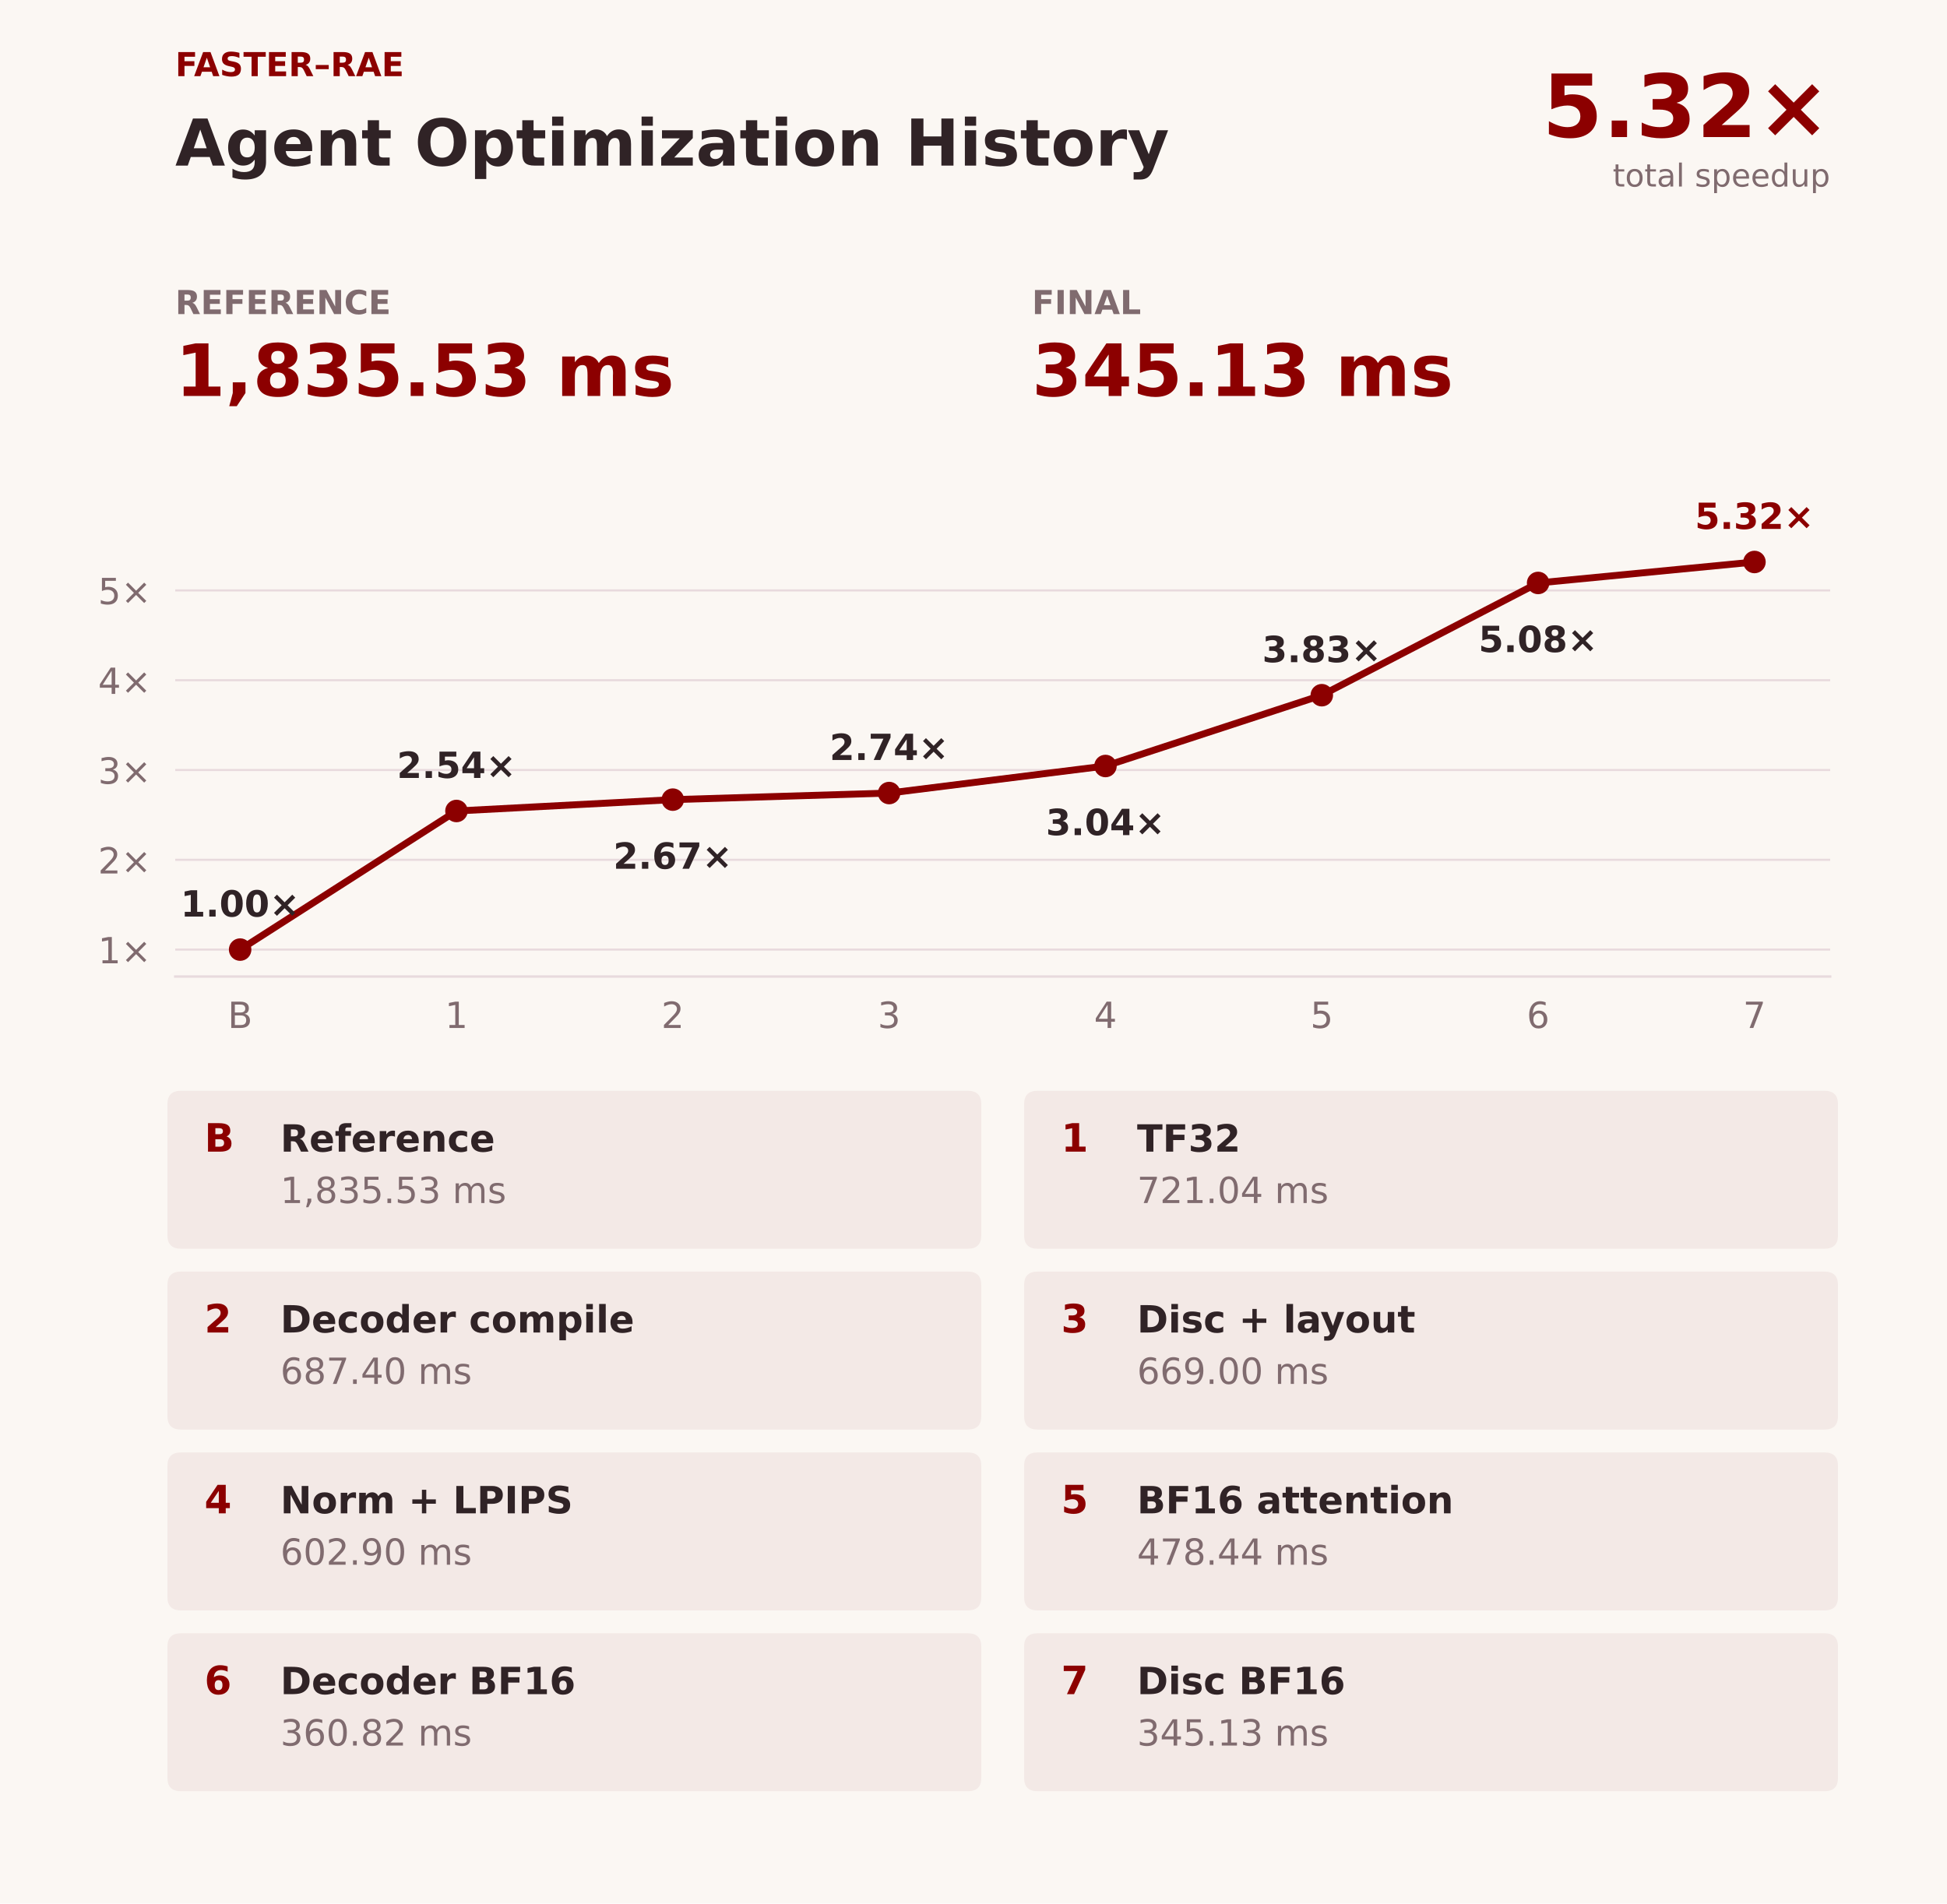
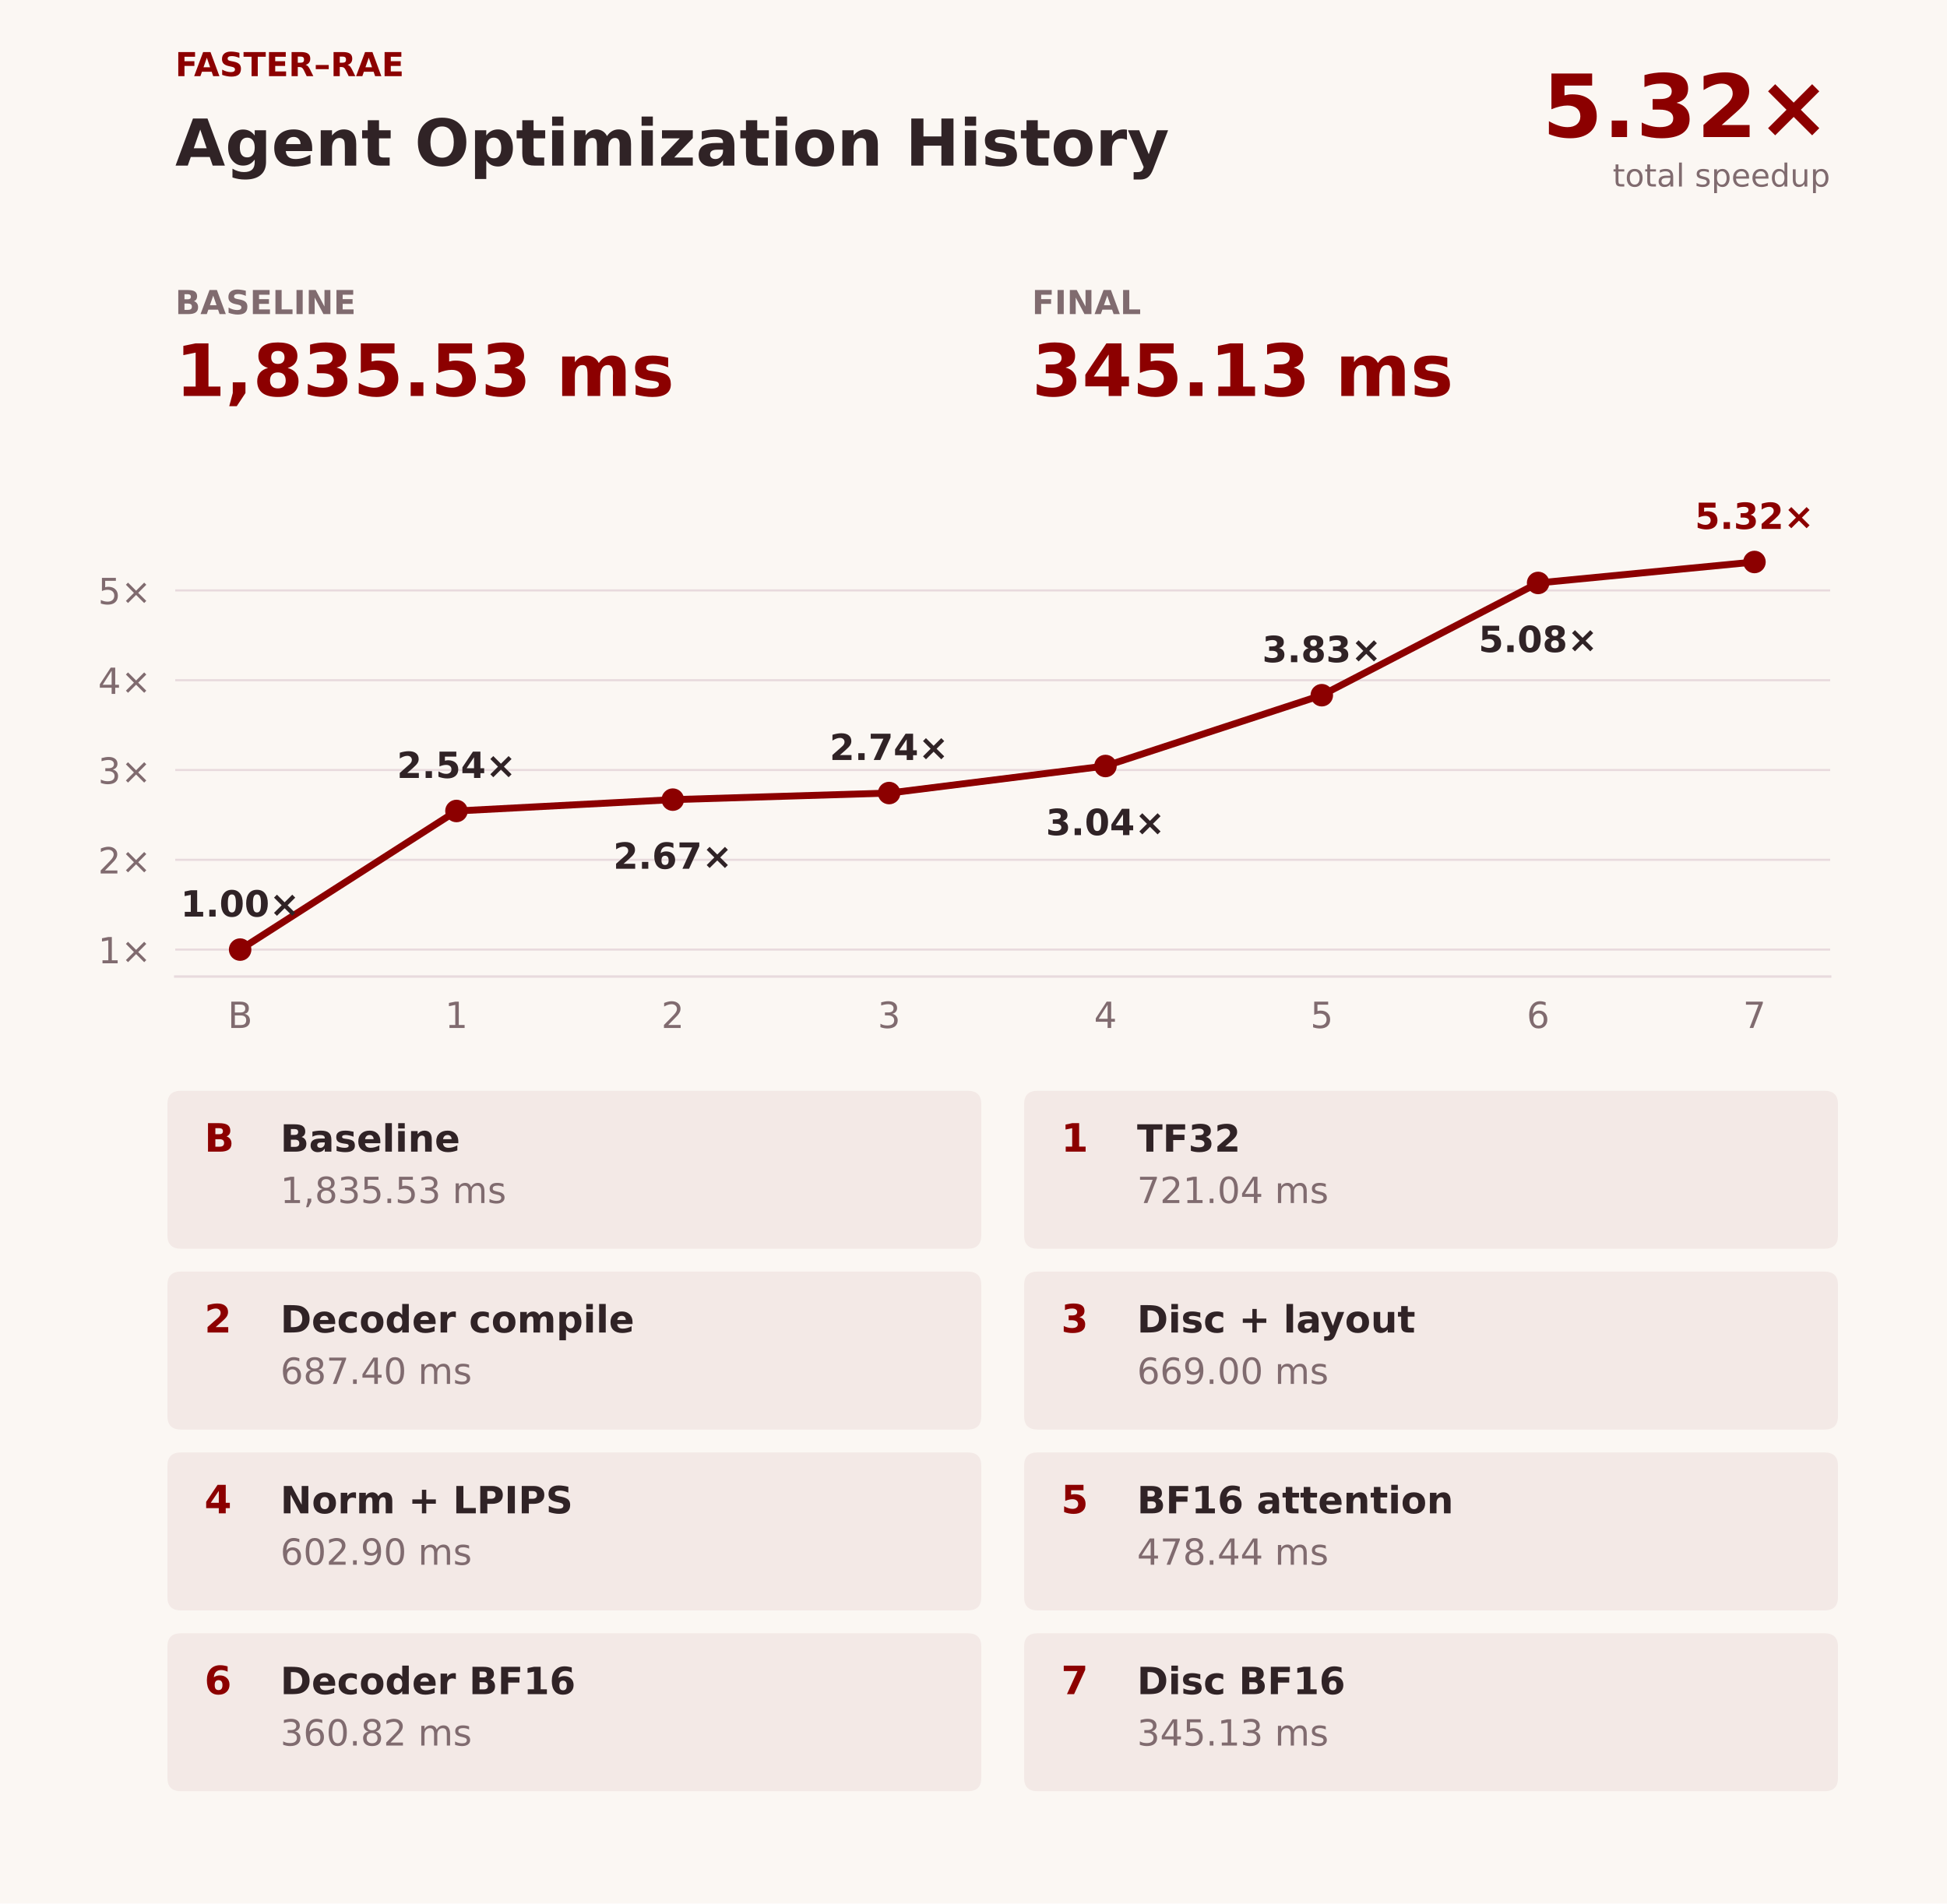
<svg xmlns="http://www.w3.org/2000/svg" xmlns:xlink="http://www.w3.org/1999/xlink" width="648pt" height="633.6pt" viewBox="0 0 648 633.6" version="1.1">
  <defs>
    <style type="text/css">*{stroke-linejoin: round; stroke-linecap: butt}</style>
  </defs>
  <g id="figure_1">
    <g id="patch_1">
      <path d="M 0 633.6 L 648 633.6 L 648 0 L 0 0 z " style="fill: #fbf7f3" />
    </g>
    <g id="axes_1">
      <g id="patch_2">
        <path d="M 58.32 325.037 L 609.12 325.037 L 609.12 166.637 L 58.32 166.637 z " style="fill: #fbf7f3" />
      </g>
      <g id="matplotlib.axis_1">
        <g id="xtick_1">
          <g id="line2d_1" />
          <g id="text_1">
            <text style="fill: #806b6f; font: 12px 'DejaVu Sans'; text-anchor: middle" x="79.92" y="342.155" transform="rotate(-0 79.92 342.1549)">B</text>
          </g>
        </g>
        <g id="xtick_2">
          <g id="line2d_2" />
          <g id="text_2">
            <text style="fill: #806b6f; font: 12px 'DejaVu Sans'; text-anchor: middle" x="151.92" y="342.155" transform="rotate(-0 151.92 342.1549)">1</text>
          </g>
        </g>
        <g id="xtick_3">
          <g id="line2d_3" />
          <g id="text_3">
            <text style="fill: #806b6f; font: 12px 'DejaVu Sans'; text-anchor: middle" x="223.92" y="342.155" transform="rotate(-0 223.92 342.1549)">2</text>
          </g>
        </g>
        <g id="xtick_4">
          <g id="line2d_4" />
          <g id="text_4">
            <text style="fill: #806b6f; font: 12px 'DejaVu Sans'; text-anchor: middle" x="295.92" y="342.155" transform="rotate(-0 295.92 342.1549)">3</text>
          </g>
        </g>
        <g id="xtick_5">
          <g id="line2d_5" />
          <g id="text_5">
            <text style="fill: #806b6f; font: 12px 'DejaVu Sans'; text-anchor: middle" x="367.92" y="342.155" transform="rotate(-0 367.92 342.1549)">4</text>
          </g>
        </g>
        <g id="xtick_6">
          <g id="line2d_6" />
          <g id="text_6">
            <text style="fill: #806b6f; font: 12px 'DejaVu Sans'; text-anchor: middle" x="439.92" y="342.155" transform="rotate(-0 439.92 342.1549)">5</text>
          </g>
        </g>
        <g id="xtick_7">
          <g id="line2d_7" />
          <g id="text_7">
            <text style="fill: #806b6f; font: 12px 'DejaVu Sans'; text-anchor: middle" x="511.92" y="342.155" transform="rotate(-0 511.92 342.1549)">6</text>
          </g>
        </g>
        <g id="xtick_8">
          <g id="line2d_8" />
          <g id="text_8">
            <text style="fill: #806b6f; font: 12px 'DejaVu Sans'; text-anchor: middle" x="583.92" y="342.155" transform="rotate(-0 583.92 342.1549)">7</text>
          </g>
        </g>
      </g>
      <g id="matplotlib.axis_2">
        <g id="ytick_1">
          <g id="line2d_9">
            <path d="M 58.32 316.071 L 609.12 316.071 " clip-path="url(#p5263b147dc)" style="fill: none; stroke: #e8dadd; stroke-width: 0.7; stroke-linecap: square" />
          </g>
          <g id="line2d_10" />
          <g id="text_9">
            <text style="fill: #806b6f; font: 12px 'DejaVu Sans'; text-anchor: end" x="50.32" y="320.63" transform="rotate(-0 50.32 320.6298)">1×</text>
          </g>
        </g>
        <g id="ytick_2">
          <g id="line2d_11">
            <path d="M 58.32 286.184 L 609.12 286.184 " clip-path="url(#p5263b147dc)" style="fill: none; stroke: #e8dadd; stroke-width: 0.7; stroke-linecap: square" />
          </g>
          <g id="line2d_12" />
          <g id="text_10">
            <text style="fill: #806b6f; font: 12px 'DejaVu Sans'; text-anchor: end" x="50.32" y="290.743" transform="rotate(-0 50.32 290.743)">2×</text>
          </g>
        </g>
        <g id="ytick_3">
          <g id="line2d_13">
            <path d="M 58.32 256.297 L 609.12 256.297 " clip-path="url(#p5263b147dc)" style="fill: none; stroke: #e8dadd; stroke-width: 0.7; stroke-linecap: square" />
          </g>
          <g id="line2d_14" />
          <g id="text_11">
            <text style="fill: #806b6f; font: 12px 'DejaVu Sans'; text-anchor: end" x="50.32" y="260.856" transform="rotate(-0 50.32 260.8562)">3×</text>
          </g>
        </g>
        <g id="ytick_4">
          <g id="line2d_15">
            <path d="M 58.32 226.41 L 609.12 226.41 " clip-path="url(#p5263b147dc)" style="fill: none; stroke: #e8dadd; stroke-width: 0.7; stroke-linecap: square" />
          </g>
          <g id="line2d_16" />
          <g id="text_12">
            <text style="fill: #806b6f; font: 12px 'DejaVu Sans'; text-anchor: end" x="50.32" y="230.969" transform="rotate(-0 50.32 230.9694)">4×</text>
          </g>
        </g>
        <g id="ytick_5">
          <g id="line2d_17">
            <path d="M 58.32 196.524 L 609.12 196.524 " clip-path="url(#p5263b147dc)" style="fill: none; stroke: #e8dadd; stroke-width: 0.7; stroke-linecap: square" />
          </g>
          <g id="line2d_18" />
          <g id="text_13">
            <text style="fill: #806b6f; font: 12px 'DejaVu Sans'; text-anchor: end" x="50.32" y="201.083" transform="rotate(-0 50.32 201.0827)">5×</text>
          </g>
        </g>
      </g>
      <g id="patch_3">
        <path d="M 58.32 325.037 L 609.12 325.037 " style="fill: none; stroke: #e8dadd; stroke-width: 0.8; stroke-linejoin: miter; stroke-linecap: square" />
      </g>
      <g id="line2d_19">
        <path d="M 79.92 316.071 L 151.92 269.935 L 223.92 266.157 L 295.92 263.966 L 367.92 254.964 L 439.92 231.396 L 511.92 194.034 L 583.92 187.058 " clip-path="url(#p5263b147dc)" style="fill: none; stroke: #8c0000; stroke-width: 2.3; stroke-linecap: square" />
        <defs>
          <path id="m85ad354e18" d="M 0 3.25 C 0.862 3.25 1.689 2.908 2.298 2.298 C 2.908 1.689 3.25 0.862 3.25 0 C 3.25 -0.862 2.908 -1.689 2.298 -2.298 C 1.689 -2.908 0.862 -3.25 0 -3.25 C -0.862 -3.25 -1.689 -2.908 -2.298 -2.298 C -2.908 -1.689 -3.25 -0.862 -3.25 0 C -3.25 0.862 -2.908 1.689 -2.298 2.298 C -1.689 2.908 -0.862 3.25 0 3.25 z " style="stroke: #8c0000" />
        </defs>
        <g clip-path="url(#p5263b147dc)">
          <use xlink:href="#m85ad354e18" x="79.92" y="316.071" style="fill: #8c0000; stroke: #8c0000" />
          <use xlink:href="#m85ad354e18" x="151.92" y="269.935" style="fill: #8c0000; stroke: #8c0000" />
          <use xlink:href="#m85ad354e18" x="223.92" y="266.157" style="fill: #8c0000; stroke: #8c0000" />
          <use xlink:href="#m85ad354e18" x="295.92" y="263.966" style="fill: #8c0000; stroke: #8c0000" />
          <use xlink:href="#m85ad354e18" x="367.92" y="254.964" style="fill: #8c0000; stroke: #8c0000" />
          <use xlink:href="#m85ad354e18" x="439.92" y="231.396" style="fill: #8c0000; stroke: #8c0000" />
          <use xlink:href="#m85ad354e18" x="511.92" y="194.034" style="fill: #8c0000; stroke: #8c0000" />
          <use xlink:href="#m85ad354e18" x="583.92" y="187.058" style="fill: #8c0000; stroke: #8c0000" />
        </g>
      </g>
      <g id="text_14">
        <text style="fill: #302326; font: 700 12px 'DejaVu Sans'; text-anchor: middle" x="79.92" y="305.071" transform="rotate(-0 79.92 305.0708)">1.00×</text>
      </g>
      <g id="text_15">
        <text style="fill: #302326; font: 700 12px 'DejaVu Sans'; text-anchor: middle" x="151.92" y="258.935" transform="rotate(-0 151.92 258.9345)">2.54×</text>
      </g>
      <g id="text_16">
        <text style="fill: #302326; font: 700 12px 'DejaVu Sans'; text-anchor: middle" x="223.92" y="289.157" transform="rotate(-0 223.92 289.1568)">2.67×</text>
      </g>
      <g id="text_17">
        <text style="fill: #302326; font: 700 12px 'DejaVu Sans'; text-anchor: middle" x="295.92" y="252.966" transform="rotate(-0 295.92 252.9661)">2.74×</text>
      </g>
      <g id="text_18">
        <text style="fill: #302326; font: 700 12px 'DejaVu Sans'; text-anchor: middle" x="367.92" y="277.964" transform="rotate(-0 367.92 277.9642)">3.04×</text>
      </g>
      <g id="text_19">
        <text style="fill: #302326; font: 700 12px 'DejaVu Sans'; text-anchor: middle" x="439.92" y="220.396" transform="rotate(-0 439.92 220.3955)">3.83×</text>
      </g>
      <g id="text_20">
        <text style="fill: #302326; font: 700 12px 'DejaVu Sans'; text-anchor: middle" x="511.92" y="217.034" transform="rotate(-0 511.92 217.034)">5.08×</text>
      </g>
      <g id="text_21">
        <text style="fill: #8c0000; font: 700 12px 'DejaVu Sans'; text-anchor: middle" x="583.92" y="176.058" transform="rotate(-0 583.92 176.0584)">5.32×</text>
      </g>
    </g>
    <g id="patch_4">
      <path d="M 60.264 415.642 L 322.056 415.642 Q 326.592 415.642 326.592 411.206 L 326.592 367.488 Q 326.592 363.053 322.056 363.053 L 60.264 363.053 Q 55.728 363.053 55.728 367.488 L 55.728 411.206 Q 55.728 415.642 60.264 415.642 z " style="fill: #f3e9e6" />
    </g>
    <g id="patch_5">
      <path d="M 345.384 415.642 L 607.176 415.642 Q 611.712 415.642 611.712 411.206 L 611.712 367.488 Q 611.712 363.053 607.176 363.053 L 345.384 363.053 Q 340.848 363.053 340.848 367.488 L 340.848 411.206 Q 340.848 415.642 345.384 415.642 z " style="fill: #f3e9e6" />
    </g>
    <g id="patch_6">
      <path d="M 60.264 475.834 L 322.056 475.834 Q 326.592 475.834 326.592 471.398 L 326.592 427.68 Q 326.592 423.245 322.056 423.245 L 60.264 423.245 Q 55.728 423.245 55.728 427.68 L 55.728 471.398 Q 55.728 475.834 60.264 475.834 z " style="fill: #f3e9e6" />
    </g>
    <g id="patch_7">
      <path d="M 345.384 475.834 L 607.176 475.834 Q 611.712 475.834 611.712 471.398 L 611.712 427.68 Q 611.712 423.245 607.176 423.245 L 345.384 423.245 Q 340.848 423.245 340.848 427.68 L 340.848 471.398 Q 340.848 475.834 345.384 475.834 z " style="fill: #f3e9e6" />
    </g>
    <g id="patch_8">
      <path d="M 60.264 536.026 L 322.056 536.026 Q 326.592 536.026 326.592 531.59 L 326.592 487.872 Q 326.592 483.437 322.056 483.437 L 60.264 483.437 Q 55.728 483.437 55.728 487.872 L 55.728 531.59 Q 55.728 536.026 60.264 536.026 z " style="fill: #f3e9e6" />
    </g>
    <g id="patch_9">
      <path d="M 345.384 536.026 L 607.176 536.026 Q 611.712 536.026 611.712 531.59 L 611.712 487.872 Q 611.712 483.437 607.176 483.437 L 345.384 483.437 Q 340.848 483.437 340.848 487.872 L 340.848 531.59 Q 340.848 536.026 345.384 536.026 z " style="fill: #f3e9e6" />
    </g>
    <g id="patch_10">
      <path d="M 60.264 596.218 L 322.056 596.218 Q 326.592 596.218 326.592 591.782 L 326.592 548.064 Q 326.592 543.629 322.056 543.629 L 60.264 543.629 Q 55.728 543.629 55.728 548.064 L 55.728 591.782 Q 55.728 596.218 60.264 596.218 z " style="fill: #f3e9e6" />
    </g>
    <g id="patch_11">
      <path d="M 345.384 596.218 L 607.176 596.218 Q 611.712 596.218 611.712 591.782 L 611.712 548.064 Q 611.712 543.629 607.176 543.629 L 345.384 543.629 Q 340.848 543.629 340.848 548.064 L 340.848 591.782 Q 340.848 596.218 345.384 596.218 z " style="fill: #f3e9e6" />
    </g>
    <g id="text_22">
      <text style="fill: #8c0000; font: 700 11px 'DejaVu Sans'; text-anchor: start" x="58.32" y="25.344" transform="rotate(-0 58.32 25.344)">FASTER–RAE</text>
    </g>
    <g id="text_23">
      <text style="fill: #302326; font: 700 21.5px 'DejaVu Sans'; text-anchor: start" x="58.32" y="55.123" transform="rotate(-0 58.32 55.1232)">Agent Optimization History</text>
    </g>
    <g id="text_24">
      <text style="fill: #8c0000; font: 700 29px 'DejaVu Sans'; text-anchor: end" x="609.12" y="45.619" transform="rotate(-0 609.12 45.6192)">5.32×</text>
    </g>
    <g id="text_25">
      <text style="fill: #806b6f; font: 10.5px 'DejaVu Sans'; text-anchor: end" x="609.12" y="62.093" transform="rotate(-0 609.12 62.0928)">total speedup</text>
    </g>
    <g id="text_26">
-       <text style="fill: #806b6f; font: 700 11px 'DejaVu Sans'; text-anchor: start" x="58.32" y="104.544" transform="rotate(-0 58.32 104.544)">REFERENCE</text>
+       <text style="fill: #806b6f; font: 700 11px 'DejaVu Sans'; text-anchor: start" x="58.32" y="104.544" transform="rotate(-0 58.32 104.544)">BASELINE</text>
    </g>
    <g id="text_27">
      <text style="fill: #8c0000; font: 700 24px 'DejaVu Sans'; text-anchor: start" x="58.32" y="131.789" transform="rotate(-0 58.32 131.7888)">1,835.53 ms</text>
    </g>
    <g id="text_28">
      <text style="fill: #806b6f; font: 700 11px 'DejaVu Sans'; text-anchor: start" x="343.44" y="104.544" transform="rotate(-0 343.44 104.544)">FINAL</text>
    </g>
    <g id="text_29">
      <text style="fill: #8c0000; font: 700 24px 'DejaVu Sans'; text-anchor: start" x="343.44" y="131.789" transform="rotate(-0 343.44 131.7888)">345.13 ms</text>
    </g>
    <g id="text_30">
      <text style="fill: #8c0000; font: 700 13px 'DejaVu Sans'; text-anchor: start" x="68.04" y="383.328" transform="rotate(-0 68.04 383.328)">B</text>
    </g>
    <g id="text_31">
-       <text style="fill: #302326; font: 700 12.5px 'DejaVu Sans'; text-anchor: start" x="93.312" y="383.328" transform="rotate(-0 93.312 383.328)">Reference</text>
+       <text style="fill: #302326; font: 700 12.5px 'DejaVu Sans'; text-anchor: start" x="93.312" y="383.328" transform="rotate(-0 93.312 383.328)">Baseline</text>
    </g>
    <g id="text_32">
      <text style="fill: #806b6f; font: 12px 'DejaVu Sans'; text-anchor: start" x="93.312" y="400.435" transform="rotate(-0 93.312 400.4352)">1,835.53 ms</text>
    </g>
    <g id="text_33">
      <text style="fill: #8c0000; font: 700 13px 'DejaVu Sans'; text-anchor: start" x="353.16" y="383.328" transform="rotate(-0 353.16 383.328)">1</text>
    </g>
    <g id="text_34">
      <text style="fill: #302326; font: 700 12.5px 'DejaVu Sans'; text-anchor: start" x="378.432" y="383.328" transform="rotate(-0 378.432 383.328)">TF32</text>
    </g>
    <g id="text_35">
      <text style="fill: #806b6f; font: 12px 'DejaVu Sans'; text-anchor: start" x="378.432" y="400.435" transform="rotate(-0 378.432 400.4352)">721.04 ms</text>
    </g>
    <g id="text_36">
      <text style="fill: #8c0000; font: 700 13px 'DejaVu Sans'; text-anchor: start" x="68.04" y="443.52" transform="rotate(-0 68.04 443.52)">2</text>
    </g>
    <g id="text_37">
      <text style="fill: #302326; font: 700 12.5px 'DejaVu Sans'; text-anchor: start" x="93.312" y="443.52" transform="rotate(-0 93.312 443.52)">Decoder compile</text>
    </g>
    <g id="text_38">
      <text style="fill: #806b6f; font: 12px 'DejaVu Sans'; text-anchor: start" x="93.312" y="460.627" transform="rotate(-0 93.312 460.6272)">687.40 ms</text>
    </g>
    <g id="text_39">
      <text style="fill: #8c0000; font: 700 13px 'DejaVu Sans'; text-anchor: start" x="353.16" y="443.52" transform="rotate(-0 353.16 443.52)">3</text>
    </g>
    <g id="text_40">
      <text style="fill: #302326; font: 700 12.5px 'DejaVu Sans'; text-anchor: start" x="378.432" y="443.52" transform="rotate(-0 378.432 443.52)">Disc + layout</text>
    </g>
    <g id="text_41">
      <text style="fill: #806b6f; font: 12px 'DejaVu Sans'; text-anchor: start" x="378.432" y="460.627" transform="rotate(-0 378.432 460.6272)">669.00 ms</text>
    </g>
    <g id="text_42">
      <text style="fill: #8c0000; font: 700 13px 'DejaVu Sans'; text-anchor: start" x="68.04" y="503.712" transform="rotate(-0 68.04 503.712)">4</text>
    </g>
    <g id="text_43">
      <text style="fill: #302326; font: 700 12.5px 'DejaVu Sans'; text-anchor: start" x="93.312" y="503.712" transform="rotate(-0 93.312 503.712)">Norm + LPIPS</text>
    </g>
    <g id="text_44">
      <text style="fill: #806b6f; font: 12px 'DejaVu Sans'; text-anchor: start" x="93.312" y="520.819" transform="rotate(-0 93.312 520.8192)">602.90 ms</text>
    </g>
    <g id="text_45">
      <text style="fill: #8c0000; font: 700 13px 'DejaVu Sans'; text-anchor: start" x="353.16" y="503.712" transform="rotate(-0 353.16 503.712)">5</text>
    </g>
    <g id="text_46">
      <text style="fill: #302326; font: 700 12.5px 'DejaVu Sans'; text-anchor: start" x="378.432" y="503.712" transform="rotate(-0 378.432 503.712)">BF16 attention</text>
    </g>
    <g id="text_47">
      <text style="fill: #806b6f; font: 12px 'DejaVu Sans'; text-anchor: start" x="378.432" y="520.819" transform="rotate(-0 378.432 520.8192)">478.44 ms</text>
    </g>
    <g id="text_48">
      <text style="fill: #8c0000; font: 700 13px 'DejaVu Sans'; text-anchor: start" x="68.04" y="563.904" transform="rotate(-0 68.04 563.904)">6</text>
    </g>
    <g id="text_49">
      <text style="fill: #302326; font: 700 12.5px 'DejaVu Sans'; text-anchor: start" x="93.312" y="563.904" transform="rotate(-0 93.312 563.904)">Decoder BF16</text>
    </g>
    <g id="text_50">
      <text style="fill: #806b6f; font: 12px 'DejaVu Sans'; text-anchor: start" x="93.312" y="581.011" transform="rotate(-0 93.312 581.0112)">360.82 ms</text>
    </g>
    <g id="text_51">
      <text style="fill: #8c0000; font: 700 13px 'DejaVu Sans'; text-anchor: start" x="353.16" y="563.904" transform="rotate(-0 353.16 563.904)">7</text>
    </g>
    <g id="text_52">
      <text style="fill: #302326; font: 700 12.5px 'DejaVu Sans'; text-anchor: start" x="378.432" y="563.904" transform="rotate(-0 378.432 563.904)">Disc BF16</text>
    </g>
    <g id="text_53">
      <text style="fill: #806b6f; font: 12px 'DejaVu Sans'; text-anchor: start" x="378.432" y="581.011" transform="rotate(-0 378.432 581.0112)">345.13 ms</text>
    </g>
  </g>
  <defs>
    <clipPath id="p5263b147dc">
      <rect x="58.32" y="166.637" width="550.8" height="158.4" />
    </clipPath>
  </defs>
</svg>
